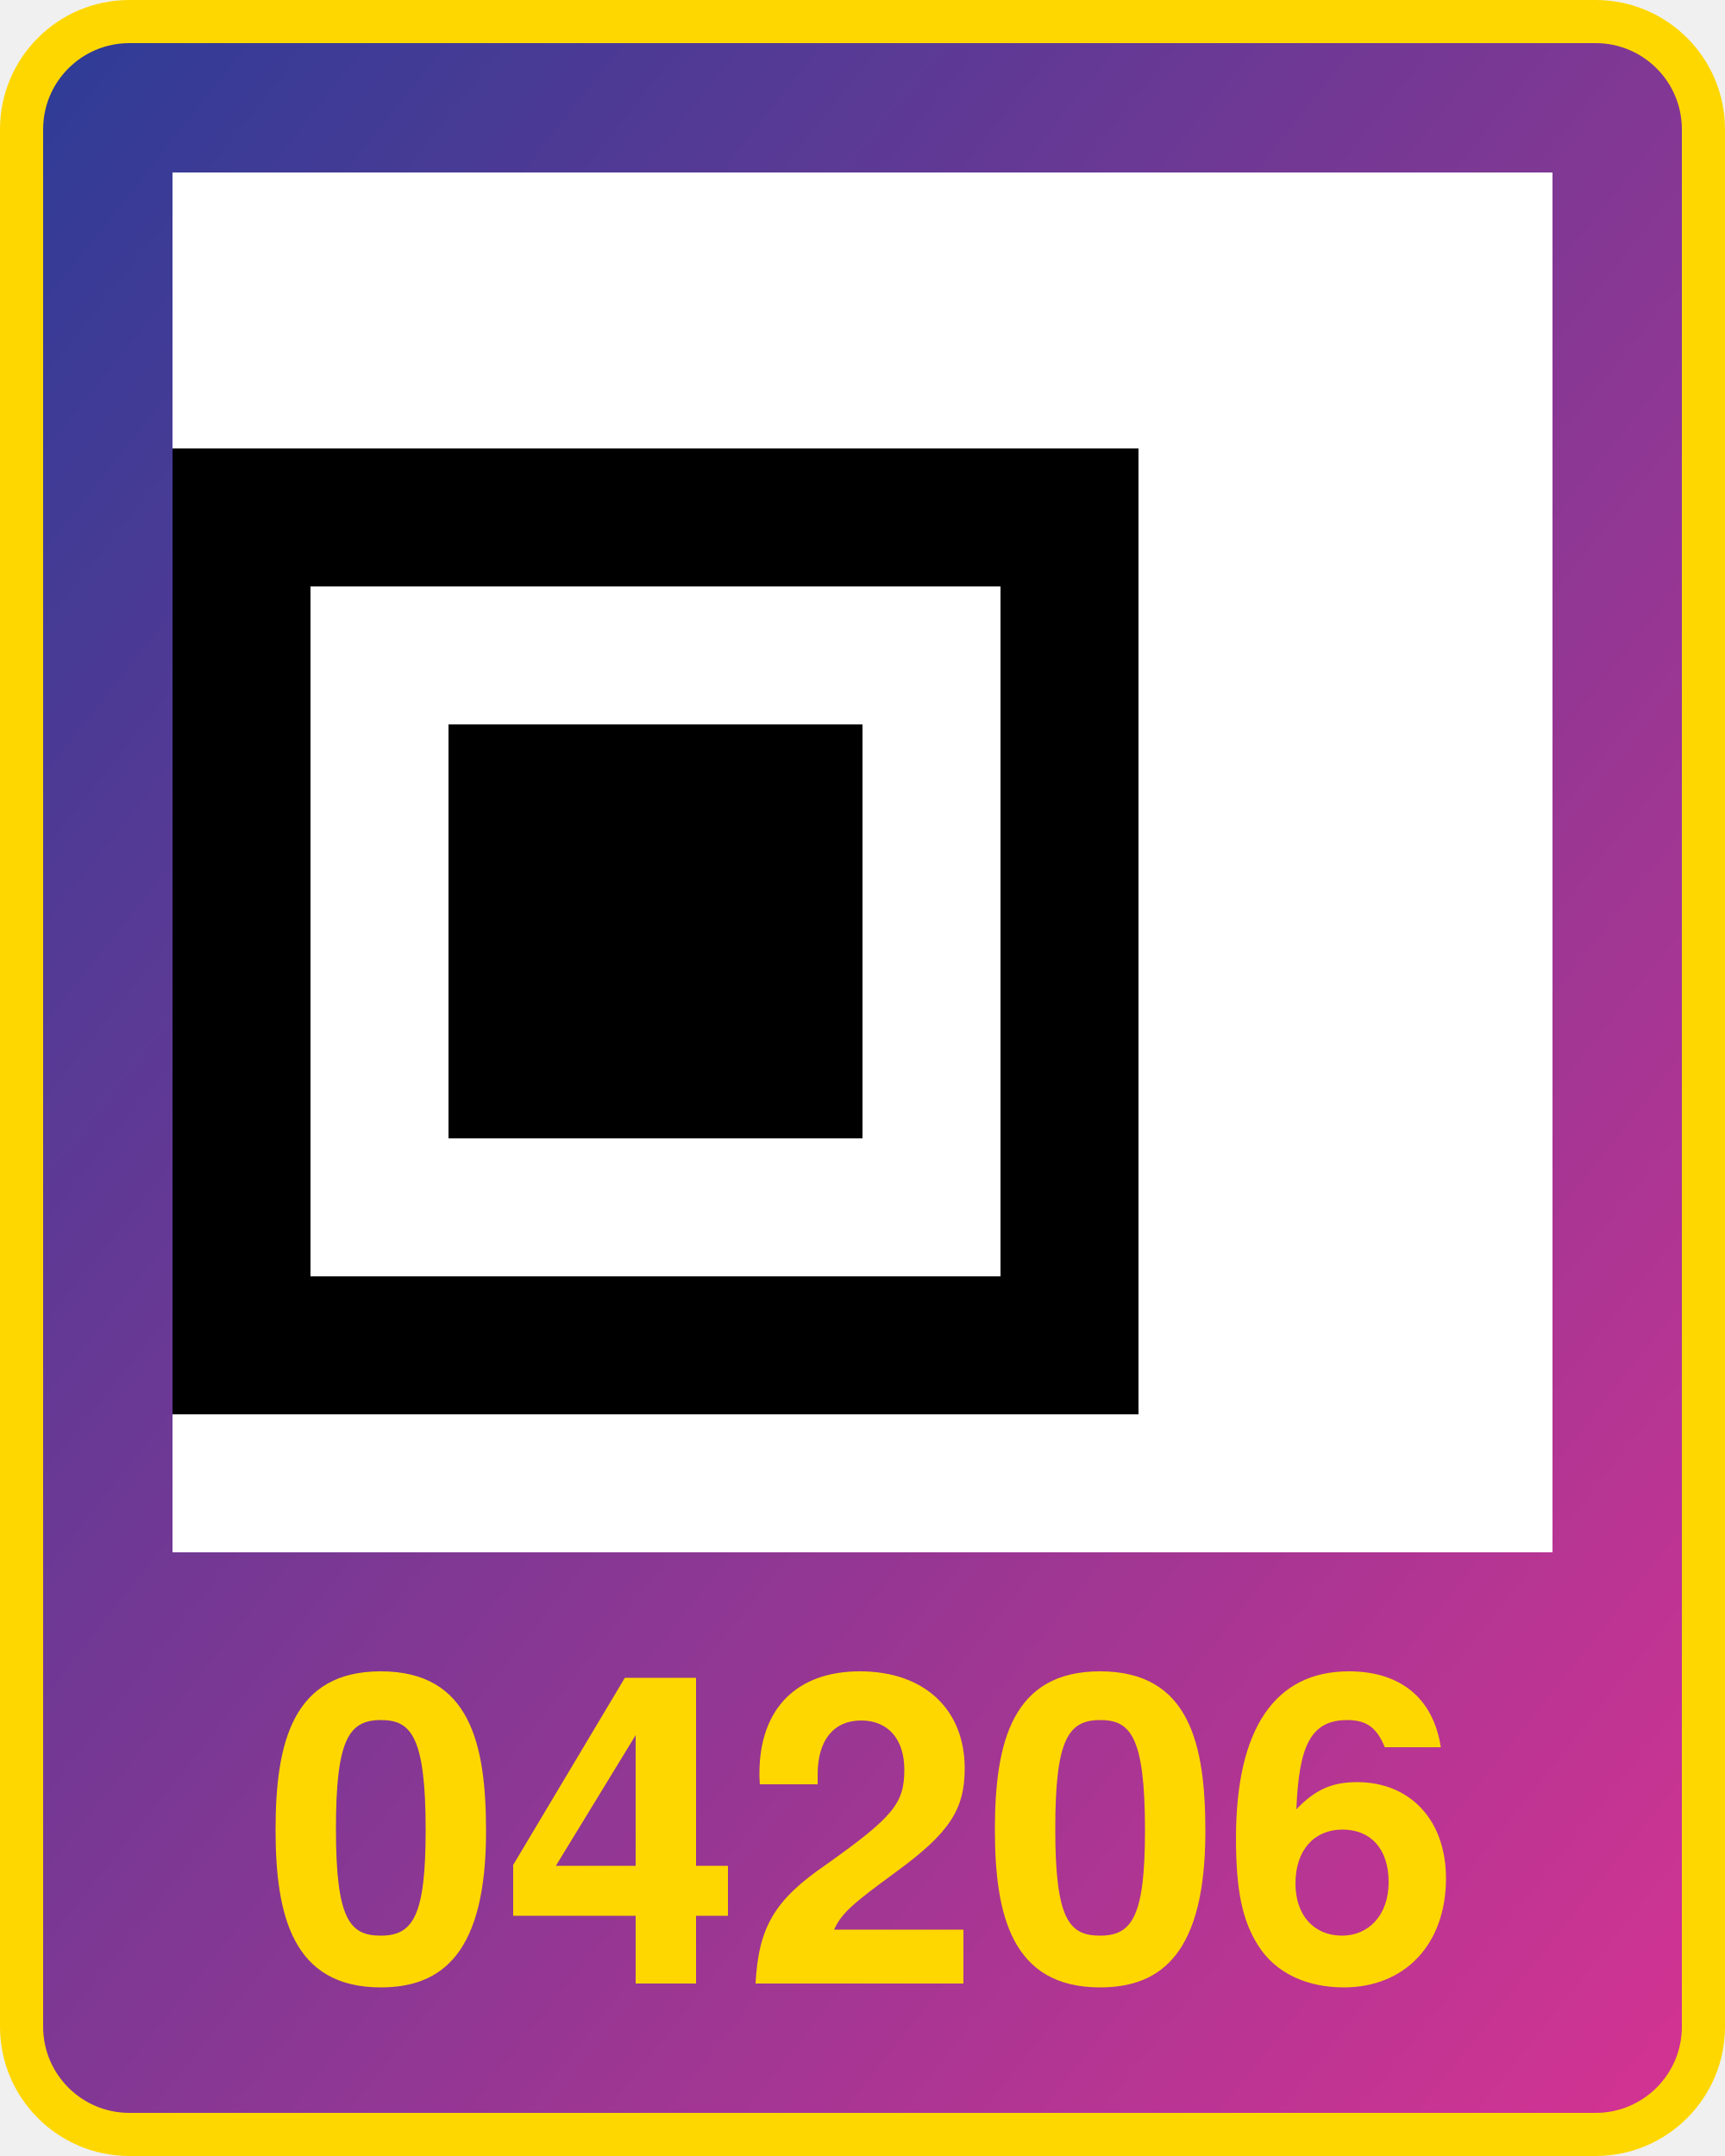
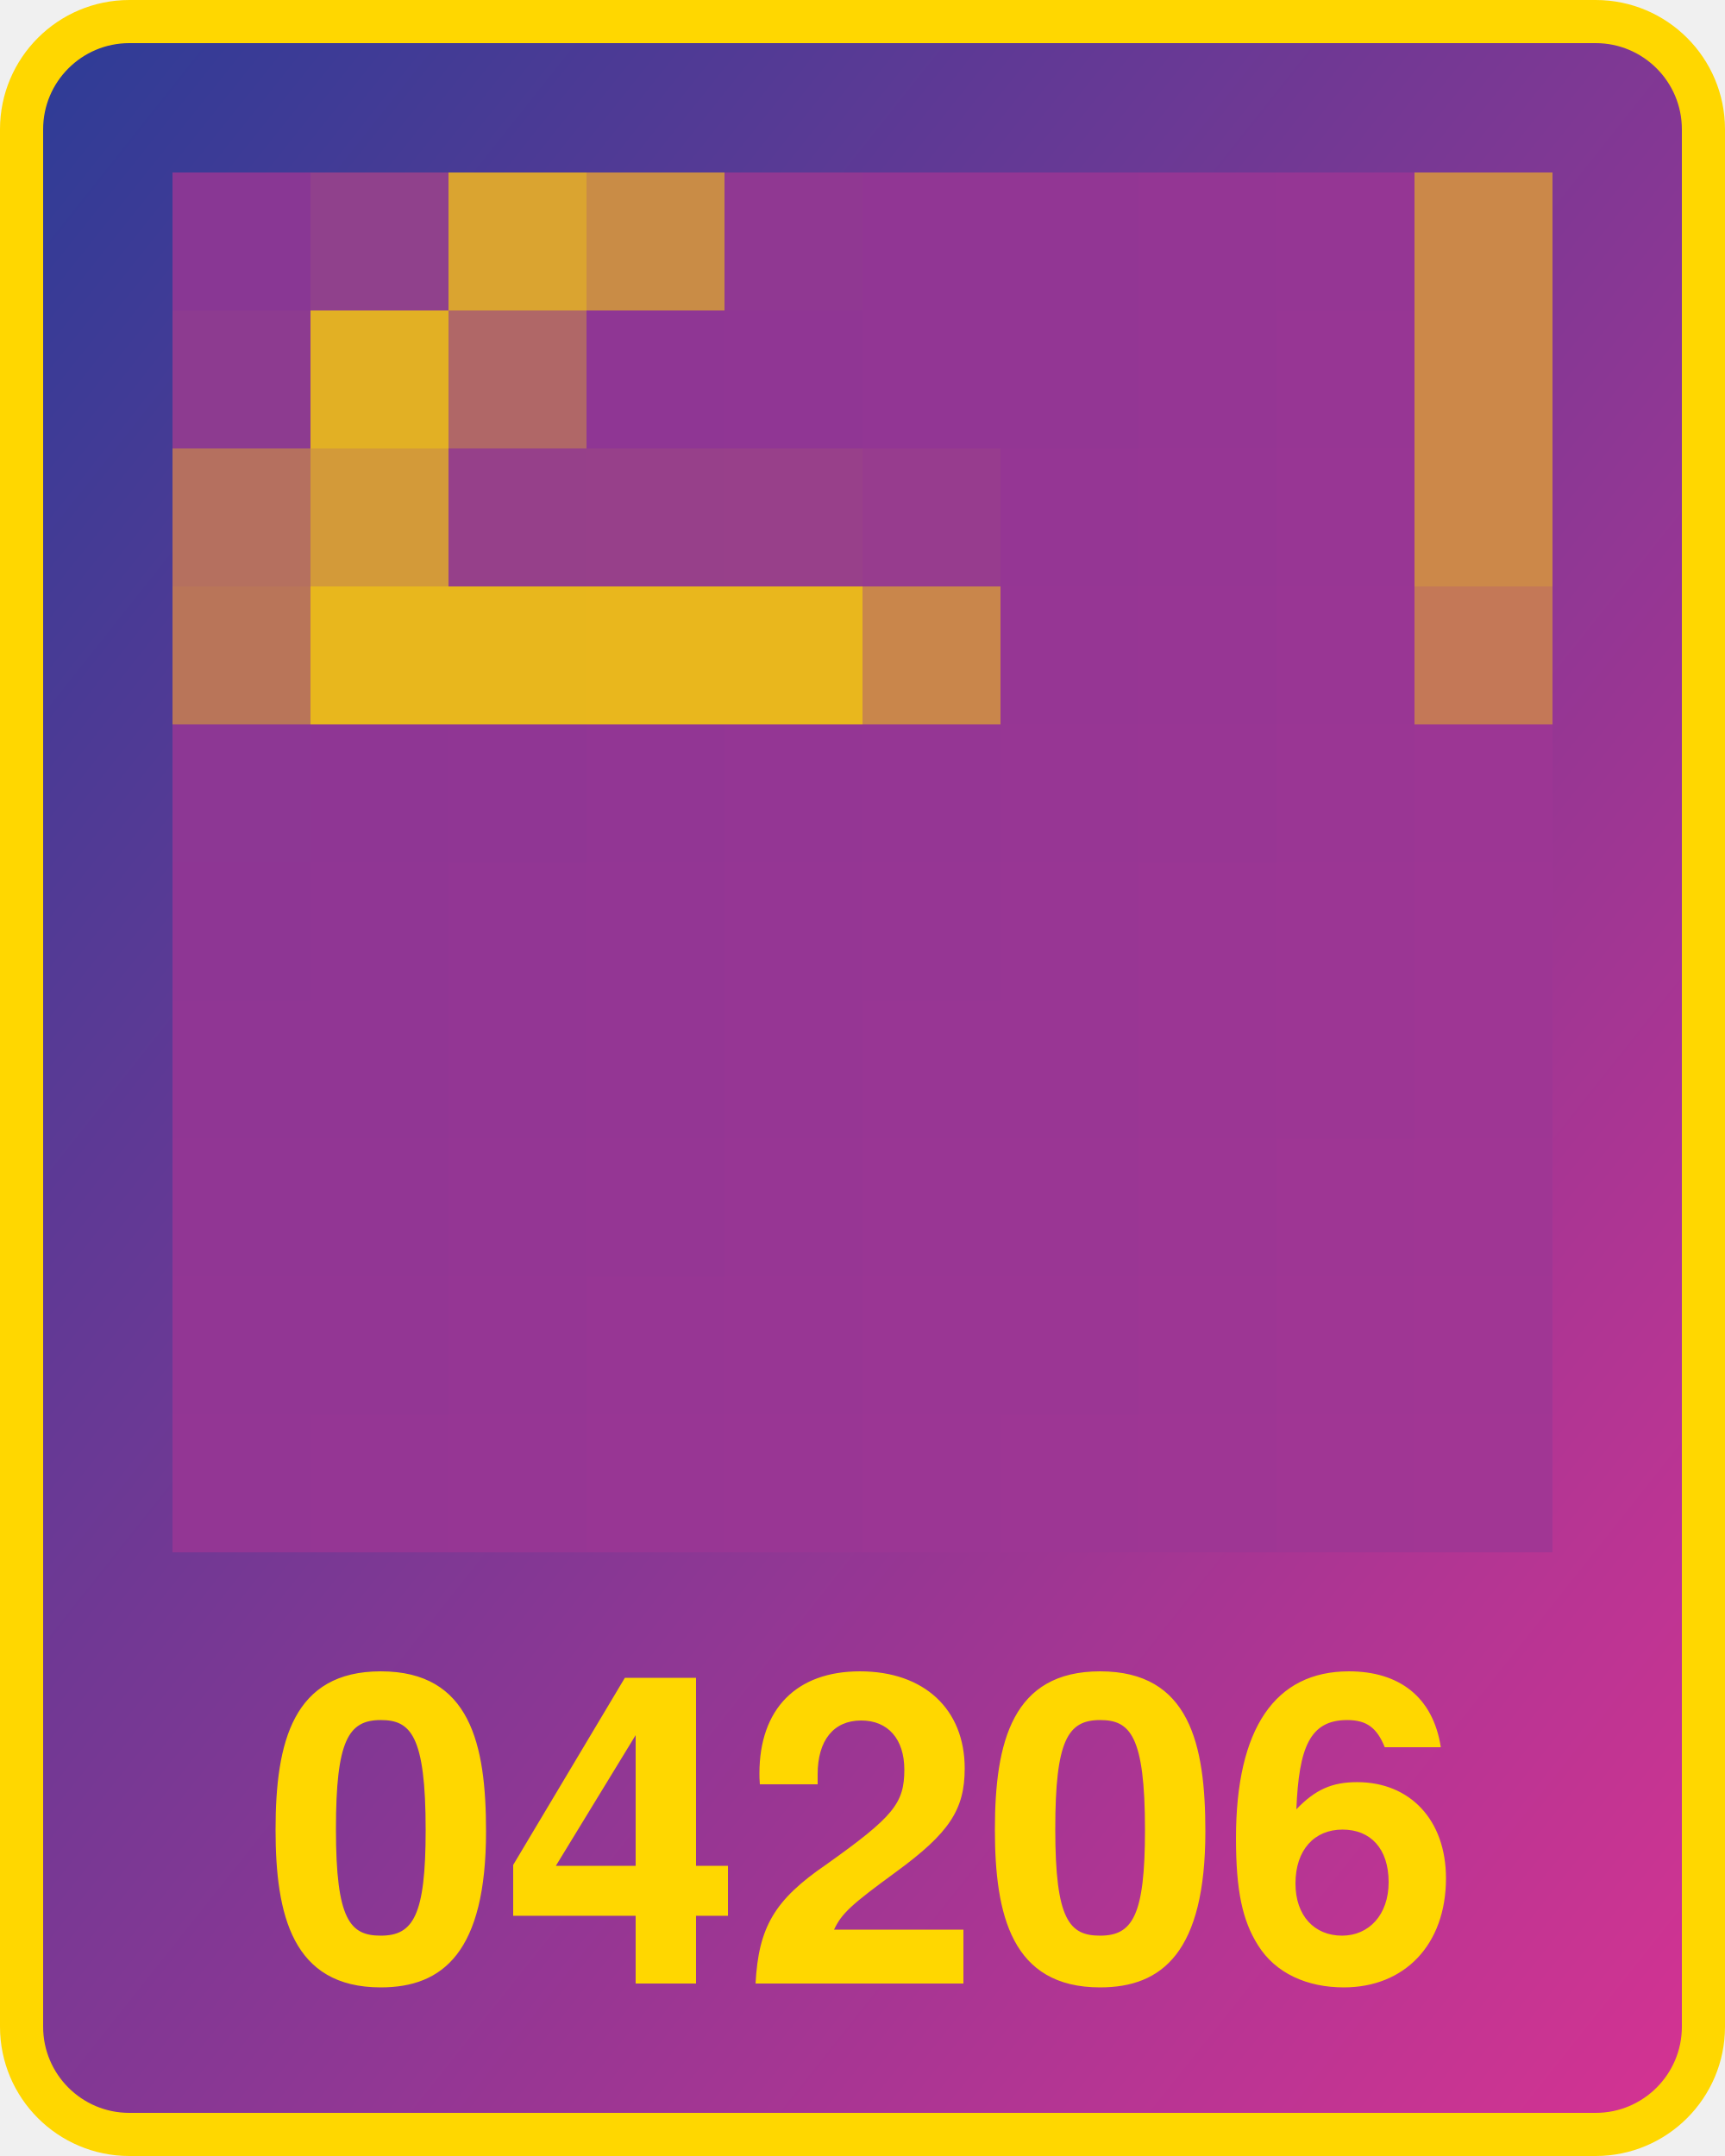
<svg xmlns="http://www.w3.org/2000/svg" width="800" height="1000">
  <defs>
    <linearGradient id="g" x1="0" x2="1" y1="0" y2="1">
      <stop offset="0%" stop-color="#2d3c96" />
      <stop offset="100%" stop-color="#d53392" />
    </linearGradient>
  </defs>
  <rect x="10" y="10" width="780" height="980" fill="url(#g)" rx="50" ry="50" stroke="gold" stroke-width="20" />
  <text x="400" y="920" width="780" text-anchor="middle" style="font:bold 200px 'Helvetica Neue';fill:gold">04206</text>
  <g transform="translate(80 80) scale(64)">
-     <rect x="0" y="0" width="1" height="1" fill="#ffffff" />
-     <rect x="0" y="1" width="1" height="1" fill="#ffffff" />
-     <rect x="0" y="2" width="1" height="1" fill="#000000" />
-     <rect x="0" y="3" width="1" height="1" fill="#000000" />
-     <rect x="0" y="4" width="1" height="1" fill="#000000" />
-     <rect x="0" y="5" width="1" height="1" fill="#000000" />
-     <rect x="0" y="6" width="1" height="1" fill="#000000" />
-     <rect x="0" y="7" width="1" height="1" fill="#000000" />
-     <rect x="0" y="8" width="1" height="1" fill="#000000" />
-     <rect x="0" y="9" width="1" height="1" fill="#ffffff" />
-     <rect x="1" y="0" width="1" height="1" fill="#ffffff" />
-     <rect x="1" y="1" width="1" height="1" fill="#ffffff" />
-     <rect x="1" y="2" width="1" height="1" fill="#000000" />
-     <rect x="1" y="3" width="1" height="1" fill="#ffffff" />
-     <rect x="1" y="4" width="1" height="1" fill="#ffffff" />
-     <rect x="1" y="5" width="1" height="1" fill="#ffffff" />
-     <rect x="1" y="6" width="1" height="1" fill="#ffffff" />
-     <rect x="1" y="7" width="1" height="1" fill="#ffffff" />
-     <rect x="1" y="8" width="1" height="1" fill="#000000" />
-     <rect x="1" y="9" width="1" height="1" fill="#ffffff" />
-     <rect x="2" y="0" width="1" height="1" fill="#ffffff" />
-     <rect x="2" y="1" width="1" height="1" fill="#ffffff" />
-     <rect x="2" y="2" width="1" height="1" fill="#000000" />
-     <rect x="2" y="3" width="1" height="1" fill="#ffffff" />
-     <rect x="2" y="4" width="1" height="1" fill="#000000" />
-     <rect x="2" y="5" width="1" height="1" fill="#000000" />
-     <rect x="2" y="6" width="1" height="1" fill="#000000" />
-     <rect x="2" y="7" width="1" height="1" fill="#ffffff" />
-     <rect x="2" y="8" width="1" height="1" fill="#000000" />
-     <rect x="2" y="9" width="1" height="1" fill="#ffffff" />
-     <rect x="3" y="0" width="1" height="1" fill="#ffffff" />
-     <rect x="3" y="1" width="1" height="1" fill="#ffffff" />
-     <rect x="3" y="2" width="1" height="1" fill="#000000" />
-     <rect x="3" y="3" width="1" height="1" fill="#ffffff" />
-     <rect x="3" y="4" width="1" height="1" fill="#000000" />
-     <rect x="3" y="5" width="1" height="1" fill="#000000" />
-     <rect x="3" y="6" width="1" height="1" fill="#000000" />
-     <rect x="3" y="7" width="1" height="1" fill="#ffffff" />
-     <rect x="3" y="8" width="1" height="1" fill="#000000" />
-     <rect x="3" y="9" width="1" height="1" fill="#ffffff" />
-     <rect x="4" y="0" width="1" height="1" fill="#ffffff" />
-     <rect x="4" y="1" width="1" height="1" fill="#ffffff" />
-     <rect x="4" y="2" width="1" height="1" fill="#000000" />
-     <rect x="4" y="3" width="1" height="1" fill="#ffffff" />
-     <rect x="4" y="4" width="1" height="1" fill="#000000" />
-     <rect x="4" y="5" width="1" height="1" fill="#000000" />
-     <rect x="4" y="6" width="1" height="1" fill="#000000" />
-     <rect x="4" y="7" width="1" height="1" fill="#ffffff" />
-     <rect x="4" y="8" width="1" height="1" fill="#000000" />
-     <rect x="4" y="9" width="1" height="1" fill="#ffffff" />
-     <rect x="5" y="0" width="1" height="1" fill="#ffffff" />
-     <rect x="5" y="1" width="1" height="1" fill="#ffffff" />
-     <rect x="5" y="2" width="1" height="1" fill="#000000" />
-     <rect x="5" y="3" width="1" height="1" fill="#ffffff" />
-     <rect x="5" y="4" width="1" height="1" fill="#ffffff" />
-     <rect x="5" y="5" width="1" height="1" fill="#ffffff" />
-     <rect x="5" y="6" width="1" height="1" fill="#ffffff" />
-     <rect x="5" y="7" width="1" height="1" fill="#ffffff" />
-     <rect x="5" y="8" width="1" height="1" fill="#000000" />
-     <rect x="5" y="9" width="1" height="1" fill="#ffffff" />
-     <rect x="6" y="0" width="1" height="1" fill="#ffffff" />
-     <rect x="6" y="1" width="1" height="1" fill="#ffffff" />
-     <rect x="6" y="2" width="1" height="1" fill="#000000" />
-     <rect x="6" y="3" width="1" height="1" fill="#000000" />
-     <rect x="6" y="4" width="1" height="1" fill="#000000" />
-     <rect x="6" y="5" width="1" height="1" fill="#000000" />
-     <rect x="6" y="6" width="1" height="1" fill="#000000" />
-     <rect x="6" y="7" width="1" height="1" fill="#000000" />
-     <rect x="6" y="8" width="1" height="1" fill="#000000" />
-     <rect x="6" y="9" width="1" height="1" fill="#ffffff" />
-     <rect x="7" y="0" width="1" height="1" fill="#ffffff" />
-     <rect x="7" y="1" width="1" height="1" fill="#ffffff" />
-     <rect x="7" y="2" width="1" height="1" fill="#ffffff" />
-     <rect x="7" y="3" width="1" height="1" fill="#ffffff" />
-     <rect x="7" y="4" width="1" height="1" fill="#ffffff" />
-     <rect x="7" y="5" width="1" height="1" fill="#ffffff" />
-     <rect x="7" y="6" width="1" height="1" fill="#ffffff" />
-     <rect x="7" y="7" width="1" height="1" fill="#ffffff" />
-     <rect x="7" y="8" width="1" height="1" fill="#ffffff" />
-     <rect x="7" y="9" width="1" height="1" fill="#ffffff" />
-     <rect x="8" y="0" width="1" height="1" fill="#ffffff" />
-     <rect x="8" y="1" width="1" height="1" fill="#ffffff" />
-     <rect x="8" y="2" width="1" height="1" fill="#ffffff" />
-     <rect x="8" y="3" width="1" height="1" fill="#ffffff" />
-     <rect x="8" y="4" width="1" height="1" fill="#ffffff" />
-     <rect x="8" y="5" width="1" height="1" fill="#ffffff" />
-     <rect x="8" y="6" width="1" height="1" fill="#ffffff" />
-     <rect x="8" y="7" width="1" height="1" fill="#ffffff" />
-     <rect x="8" y="8" width="1" height="1" fill="#ffffff" />
-     <rect x="8" y="9" width="1" height="1" fill="#ffffff" />
-     <rect x="9" y="0" width="1" height="1" fill="#ffffff" />
-     <rect x="9" y="1" width="1" height="1" fill="#ffffff" />
-     <rect x="9" y="2" width="1" height="1" fill="#ffffff" />
-     <rect x="9" y="3" width="1" height="1" fill="#ffffff" />
-     <rect x="9" y="4" width="1" height="1" fill="#ffffff" />
-     <rect x="9" y="5" width="1" height="1" fill="#ffffff" />
-     <rect x="9" y="6" width="1" height="1" fill="#ffffff" />
-     <rect x="9" y="7" width="1" height="1" fill="#ffffff" />
-     <rect x="9" y="8" width="1" height="1" fill="#ffffff" />
-     <rect x="9" y="9" width="1" height="1" fill="#ffffff" />
+     <rect x="0" y="0" width="1" height="1" fill="#893794" />
+     <rect x="0" y="1" width="1" height="1" fill="#8d3b90" />
+     <rect x="0" y="2" width="1" height="1" fill="#b5705f" />
+     <rect x="0" y="3" width="1" height="1" fill="#b97559" />
+     <rect x="0" y="4" width="1" height="1" fill="#8d3794" />
+     <rect x="0" y="5" width="1" height="1" fill="#8e3694" />
+     <rect x="0" y="6" width="1" height="1" fill="#903694" />
+     <rect x="0" y="7" width="1" height="1" fill="#913694" />
+     <rect x="0" y="8" width="1" height="1" fill="#923694" />
+     <rect x="0" y="9" width="1" height="1" fill="#933694" />
+     <rect x="1" y="0" width="1" height="1" fill="#90418c" />
+     <rect x="1" y="1" width="1" height="1" fill="#e2b024" />
+     <rect x="1" y="2" width="1" height="1" fill="#d39a39" />
+     <rect x="1" y="3" width="1" height="1" fill="#e8b71d" />
+     <rect x="1" y="4" width="1" height="1" fill="#8f3694" />
+     <rect x="1" y="5" width="1" height="1" fill="#903694" />
+     <rect x="1" y="6" width="1" height="1" fill="#913694" />
+     <rect x="1" y="7" width="1" height="1" fill="#923694" />
+     <rect x="1" y="8" width="1" height="1" fill="#933694" />
+     <rect x="1" y="9" width="1" height="1" fill="#953694" />
+     <rect x="2" y="0" width="1" height="1" fill="#daa430" />
+     <rect x="2" y="1" width="1" height="1" fill="#b06767" />
+     <rect x="2" y="2" width="1" height="1" fill="#96408a" />
+     <rect x="2" y="3" width="1" height="1" fill="#e8b71d" />
+     <rect x="2" y="4" width="1" height="1" fill="#903694" />
+     <rect x="2" y="5" width="1" height="1" fill="#923694" />
+     <rect x="2" y="6" width="1" height="1" fill="#933694" />
+     <rect x="2" y="7" width="1" height="1" fill="#943694" />
+     <rect x="2" y="8" width="1" height="1" fill="#953694" />
+     <rect x="2" y="9" width="1" height="1" fill="#963694" />
+     <rect x="3" y="0" width="1" height="1" fill="#c98c46" />
+     <rect x="3" y="1" width="1" height="1" fill="#8f3694" />
+     <rect x="3" y="2" width="1" height="1" fill="#97408a" />
+     <rect x="3" y="3" width="1" height="1" fill="#e9b71d" />
+     <rect x="3" y="4" width="1" height="1" fill="#923694" />
+     <rect x="3" y="5" width="1" height="1" fill="#933694" />
+     <rect x="3" y="6" width="1" height="1" fill="#943694" />
+     <rect x="3" y="7" width="1" height="1" fill="#953694" />
+     <rect x="3" y="8" width="1" height="1" fill="#973694" />
+     <rect x="3" y="9" width="1" height="1" fill="#983694" />
+     <rect x="4" y="0" width="1" height="1" fill="#903892" />
+     <rect x="4" y="1" width="1" height="1" fill="#903694" />
+     <rect x="4" y="2" width="1" height="1" fill="#98408a" />
+     <rect x="4" y="3" width="1" height="1" fill="#e9b71d" />
+     <rect x="4" y="4" width="1" height="1" fill="#943694" />
+     <rect x="4" y="5" width="1" height="1" fill="#953694" />
+     <rect x="4" y="6" width="1" height="1" fill="#963694" />
+     <rect x="4" y="7" width="1" height="1" fill="#973694" />
+     <rect x="4" y="8" width="1" height="1" fill="#983694" />
+     <rect x="4" y="9" width="1" height="1" fill="#993694" />
+     <rect x="5" y="0" width="1" height="1" fill="#913694" />
+     <rect x="5" y="1" width="1" height="1" fill="#923694" />
+     <rect x="5" y="2" width="1" height="1" fill="#973c8e" />
+     <rect x="5" y="3" width="1" height="1" fill="#c9864b" />
+     <rect x="5" y="4" width="1" height="1" fill="#953694" />
+     <rect x="5" y="5" width="1" height="1" fill="#963694" />
+     <rect x="5" y="6" width="1" height="1" fill="#983694" />
+     <rect x="5" y="7" width="1" height="1" fill="#993694" />
+     <rect x="5" y="8" width="1" height="1" fill="#9a3694" />
+     <rect x="5" y="9" width="1" height="1" fill="#9b3694" />
+     <rect x="6" y="0" width="1" height="1" fill="#923694" />
+     <rect x="6" y="1" width="1" height="1" fill="#933694" />
+     <rect x="6" y="2" width="1" height="1" fill="#953694" />
+     <rect x="6" y="3" width="1" height="1" fill="#963694" />
+     <rect x="6" y="4" width="1" height="1" fill="#973694" />
+     <rect x="6" y="5" width="1" height="1" fill="#983694" />
+     <rect x="6" y="6" width="1" height="1" fill="#993694" />
+     <rect x="6" y="7" width="1" height="1" fill="#9a3694" />
+     <rect x="6" y="8" width="1" height="1" fill="#9b3694" />
+     <rect x="6" y="9" width="1" height="1" fill="#9d3694" />
+     <rect x="7" y="0" width="1" height="1" fill="#943694" />
+     <rect x="7" y="1" width="1" height="1" fill="#953694" />
+     <rect x="7" y="2" width="1" height="1" fill="#963694" />
+     <rect x="7" y="3" width="1" height="1" fill="#973694" />
+     <rect x="7" y="4" width="1" height="1" fill="#983694" />
+     <rect x="7" y="5" width="1" height="1" fill="#9a3694" />
+     <rect x="7" y="6" width="1" height="1" fill="#9b3694" />
+     <rect x="7" y="7" width="1" height="1" fill="#9c3694" />
+     <rect x="7" y="8" width="1" height="1" fill="#9d3694" />
+     <rect x="7" y="9" width="1" height="1" fill="#9e3694" />
+     <rect x="8" y="0" width="1" height="1" fill="#953694" />
+     <rect x="8" y="1" width="1" height="1" fill="#973694" />
+     <rect x="8" y="2" width="1" height="1" fill="#983694" />
+     <rect x="8" y="3" width="1" height="1" fill="#993694" />
+     <rect x="8" y="4" width="1" height="1" fill="#9a3694" />
+     <rect x="8" y="5" width="1" height="1" fill="#9b3694" />
+     <rect x="8" y="6" width="1" height="1" fill="#9c3694" />
+     <rect x="8" y="7" width="1" height="1" fill="#9e3694" />
+     <rect x="8" y="8" width="1" height="1" fill="#9f3694" />
+     <rect x="8" y="9" width="1" height="1" fill="#a03694" />
+     <rect x="9" y="0" width="1" height="1" fill="#cb8849" />
+     <rect x="9" y="1" width="1" height="1" fill="#cc8849" />
+     <rect x="9" y="2" width="1" height="1" fill="#cc8849" />
+     <rect x="9" y="3" width="1" height="1" fill="#c47857" />
+     <rect x="9" y="4" width="1" height="1" fill="#9c3694" />
+     <rect x="9" y="5" width="1" height="1" fill="#9d3694" />
+     <rect x="9" y="6" width="1" height="1" fill="#9e3694" />
+     <rect x="9" y="7" width="1" height="1" fill="#9f3694" />
+     <rect x="9" y="8" width="1" height="1" fill="#a03694" />
+     <rect x="9" y="9" width="1" height="1" fill="#a13694" />
  </g>
</svg>
